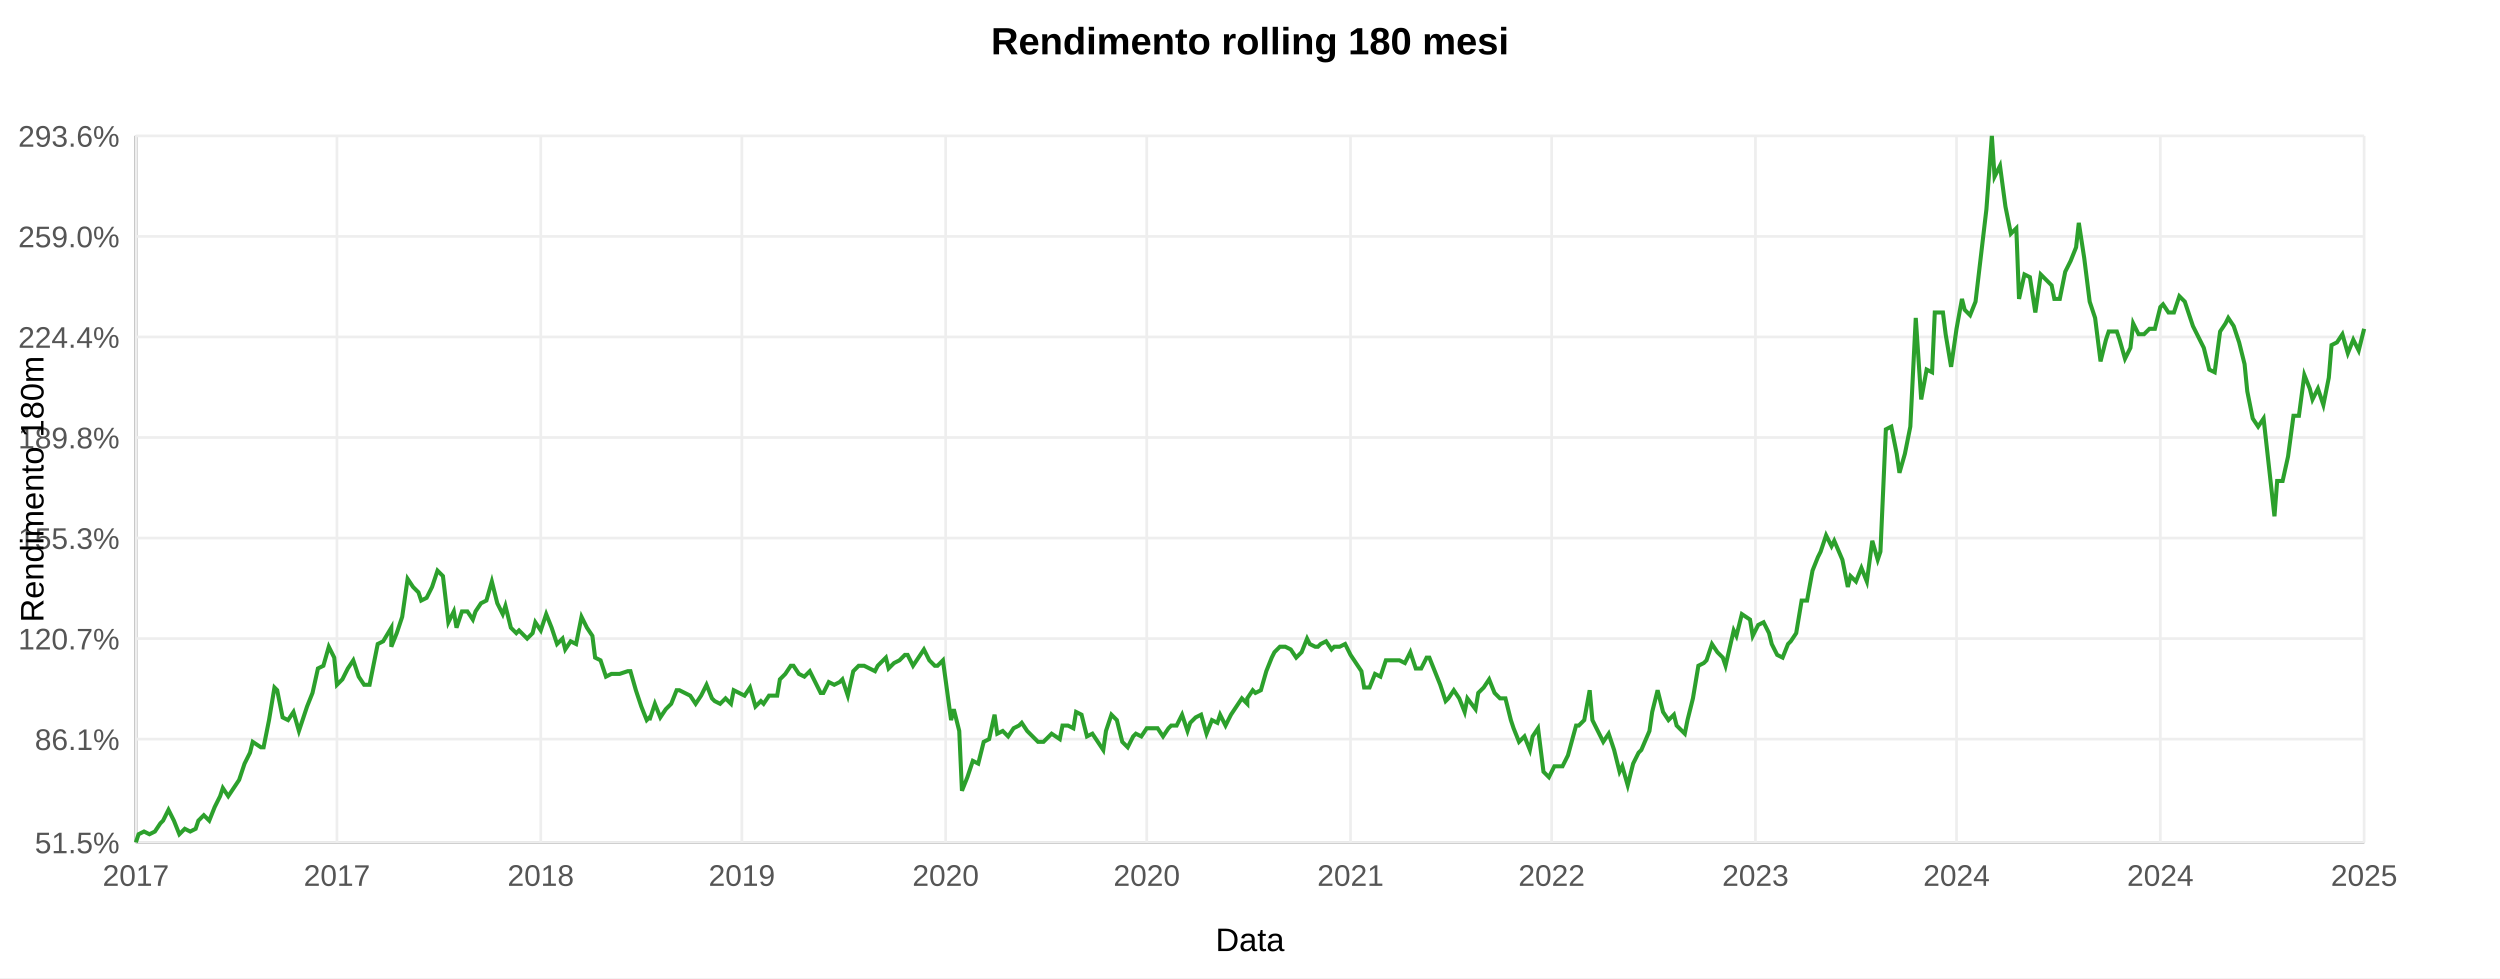
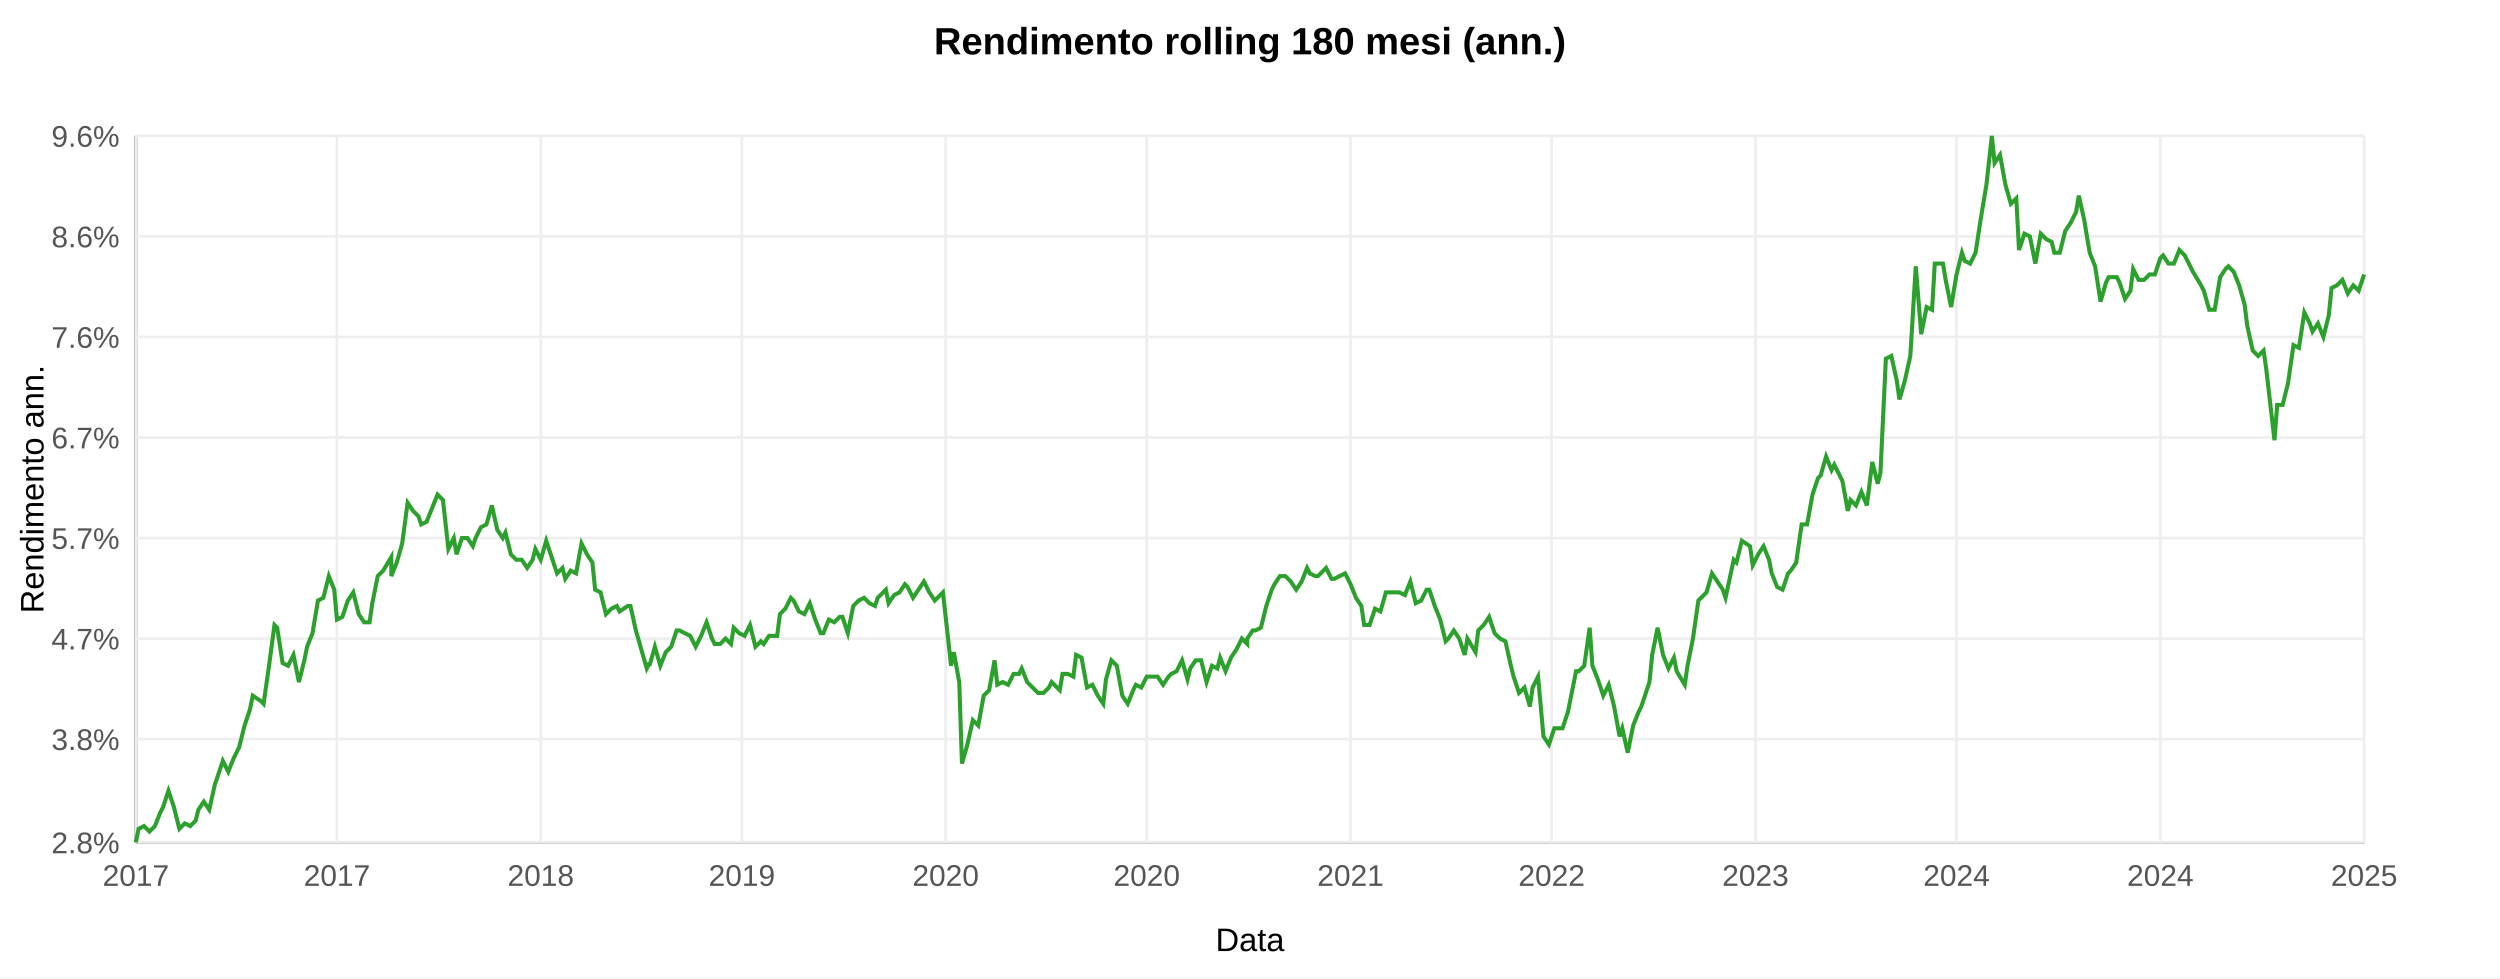
<svg xmlns="http://www.w3.org/2000/svg" width="920" height="360">
  <rect x="0" y="0" width="920" height="360" fill="white" stroke="none" />
  <line x1="50" y1="310" x2="870" y2="310" stroke="#444" stroke-width="1" />
  <line x1="50" y1="50" x2="50" y2="310" stroke="#444" stroke-width="1" />
  <line x1="50" y1="310" x2="870" y2="310" stroke="#eee" stroke-width="1" />
-   <text x="44" y="314" font-size="11" fill="#555" text-anchor="end" font-family="Arial, Helvetica, sans-serif">51.5%</text>
+   <text x="44" y="314" font-size="11" fill="#555" text-anchor="end" font-family="Arial, Helvetica, sans-serif">2.8%</text>
  <line x1="50" y1="272" x2="870" y2="272" stroke="#eee" stroke-width="1" />
-   <text x="44" y="276" font-size="11" fill="#555" text-anchor="end" font-family="Arial, Helvetica, sans-serif">86.1%</text>
+   <text x="44" y="276" font-size="11" fill="#555" text-anchor="end" font-family="Arial, Helvetica, sans-serif">3.8%</text>
  <line x1="50" y1="235" x2="870" y2="235" stroke="#eee" stroke-width="1" />
-   <text x="44" y="239" font-size="11" fill="#555" text-anchor="end" font-family="Arial, Helvetica, sans-serif">120.7%</text>
+   <text x="44" y="239" font-size="11" fill="#555" text-anchor="end" font-family="Arial, Helvetica, sans-serif">4.7%</text>
  <line x1="50" y1="198" x2="870" y2="198" stroke="#eee" stroke-width="1" />
-   <text x="44" y="202" font-size="11" fill="#555" text-anchor="end" font-family="Arial, Helvetica, sans-serif">155.3%</text>
+   <text x="44" y="202" font-size="11" fill="#555" text-anchor="end" font-family="Arial, Helvetica, sans-serif">5.7%</text>
  <line x1="50" y1="161" x2="870" y2="161" stroke="#eee" stroke-width="1" />
-   <text x="44" y="165" font-size="11" fill="#555" text-anchor="end" font-family="Arial, Helvetica, sans-serif">189.8%</text>
+   <text x="44" y="165" font-size="11" fill="#555" text-anchor="end" font-family="Arial, Helvetica, sans-serif">6.7%</text>
  <line x1="50" y1="124" x2="870" y2="124" stroke="#eee" stroke-width="1" />
-   <text x="44" y="128" font-size="11" fill="#555" text-anchor="end" font-family="Arial, Helvetica, sans-serif">224.4%</text>
+   <text x="44" y="128" font-size="11" fill="#555" text-anchor="end" font-family="Arial, Helvetica, sans-serif">7.6%</text>
  <line x1="50" y1="87" x2="870" y2="87" stroke="#eee" stroke-width="1" />
-   <text x="44" y="91" font-size="11" fill="#555" text-anchor="end" font-family="Arial, Helvetica, sans-serif">259.0%</text>
+   <text x="44" y="91" font-size="11" fill="#555" text-anchor="end" font-family="Arial, Helvetica, sans-serif">8.6%</text>
  <line x1="50" y1="50" x2="870" y2="50" stroke="#eee" stroke-width="1" />
-   <text x="44" y="54" font-size="11" fill="#555" text-anchor="end" font-family="Arial, Helvetica, sans-serif">293.6%</text>
+   <text x="44" y="54" font-size="11" fill="#555" text-anchor="end" font-family="Arial, Helvetica, sans-serif">9.6%</text>
  <line x1="50" y1="310" x2="50" y2="50" stroke="#eee" stroke-width="1" />
  <text x="50" y="326" font-size="11" fill="#555" text-anchor="middle" font-family="Arial, Helvetica, sans-serif">2017</text>
  <line x1="124" y1="310" x2="124" y2="50" stroke="#eee" stroke-width="1" />
  <text x="124" y="326" font-size="11" fill="#555" text-anchor="middle" font-family="Arial, Helvetica, sans-serif">2017</text>
  <line x1="199" y1="310" x2="199" y2="50" stroke="#eee" stroke-width="1" />
  <text x="199" y="326" font-size="11" fill="#555" text-anchor="middle" font-family="Arial, Helvetica, sans-serif">2018</text>
  <line x1="273" y1="310" x2="273" y2="50" stroke="#eee" stroke-width="1" />
  <text x="273" y="326" font-size="11" fill="#555" text-anchor="middle" font-family="Arial, Helvetica, sans-serif">2019</text>
  <line x1="348" y1="310" x2="348" y2="50" stroke="#eee" stroke-width="1" />
  <text x="348" y="326" font-size="11" fill="#555" text-anchor="middle" font-family="Arial, Helvetica, sans-serif">2020</text>
  <line x1="422" y1="310" x2="422" y2="50" stroke="#eee" stroke-width="1" />
  <text x="422" y="326" font-size="11" fill="#555" text-anchor="middle" font-family="Arial, Helvetica, sans-serif">2020</text>
  <line x1="497" y1="310" x2="497" y2="50" stroke="#eee" stroke-width="1" />
  <text x="497" y="326" font-size="11" fill="#555" text-anchor="middle" font-family="Arial, Helvetica, sans-serif">2021</text>
  <line x1="571" y1="310" x2="571" y2="50" stroke="#eee" stroke-width="1" />
  <text x="571" y="326" font-size="11" fill="#555" text-anchor="middle" font-family="Arial, Helvetica, sans-serif">2022</text>
  <line x1="646" y1="310" x2="646" y2="50" stroke="#eee" stroke-width="1" />
  <text x="646" y="326" font-size="11" fill="#555" text-anchor="middle" font-family="Arial, Helvetica, sans-serif">2023</text>
  <line x1="720" y1="310" x2="720" y2="50" stroke="#eee" stroke-width="1" />
  <text x="720" y="326" font-size="11" fill="#555" text-anchor="middle" font-family="Arial, Helvetica, sans-serif">2024</text>
  <line x1="795" y1="310" x2="795" y2="50" stroke="#eee" stroke-width="1" />
  <text x="795" y="326" font-size="11" fill="#555" text-anchor="middle" font-family="Arial, Helvetica, sans-serif">2024</text>
  <line x1="870" y1="310" x2="870" y2="50" stroke="#eee" stroke-width="1" />
  <text x="870" y="326" font-size="11" fill="#555" text-anchor="middle" font-family="Arial, Helvetica, sans-serif">2025</text>
-   <polyline fill="none" stroke="#2ca02c" stroke-width="1.5" points="50,310 51,307 53,306 55,307 57,306 59,303 60,302 62,298 64,302 66,307 68,305 70,306 72,305 73,302 75,300 77,302 79,297 81,293 82,290 84,293 86,290 88,287 90,281 92,277 93,273 96,275 97,275 99,265 101,253 102,254 104,264 106,265 108,262 110,269 112,263 113,260 115,255 117,246 119,245 121,238 123,242 124,252 126,250 128,246 130,243 132,249 134,252 136,252 137,247 139,237 141,236 144,231 144,238 146,233 148,227 150,213 152,216 154,218 155,221 157,220 159,216 161,210 163,212 165,229 167,225 168,231 170,225 172,225 174,228 175,225 177,222 179,221 181,214 183,222 185,226 186,223 188,231 190,233 191,232 192,233 194,235 196,233 197,229 199,232 201,226 203,231 205,237 207,235 208,239 210,236 212,237 214,227 216,231 218,234 219,242 221,243 223,249 225,248 227,248 228,248 231,247 232,247 234,254 236,260 238,265 239,264 239,265 241,259 243,264 245,261 247,259 249,254 250,254 252,255 254,256 256,259 258,256 260,252 262,257 263,258 265,259 267,257 269,259 270,254 272,255 274,256 276,253 278,260 280,258 281,259 283,256 286,256 287,250 289,248 291,245 292,245 294,248 296,249 298,247 300,251 302,255 303,255 305,251 307,252 309,251 310,250 312,256 314,247 316,245 318,245 320,246 322,247 323,245 326,242 327,246 329,244 331,243 333,241 334,241 336,245 338,242 340,239 342,243 344,245 345,245 347,243 350,265 351,261 353,269 354,291 356,286 358,280 360,281 362,273 364,272 366,263 367,270 369,269 371,271 373,268 375,267 376,266 378,269 380,271 382,273 384,273 386,271 387,270 390,272 391,267 393,267 395,268 396,262 398,263 400,271 402,270 404,273 406,276 407,269 409,263 411,265 413,273 415,275 417,271 418,270 420,271 422,268 424,268 426,268 428,271 430,268 431,267 433,267 435,263 437,269 438,266 440,264 442,263 444,270 446,265 448,266 449,263 451,267 453,263 455,260 457,257 459,259 459,257 461,254 462,255 464,254 466,247 468,242 469,240 471,238 473,238 475,239 477,242 479,240 481,235 482,237 484,238 485,238 486,237 488,236 490,239 491,238 493,238 495,237 497,241 499,244 501,247 502,253 504,253 506,248 508,249 510,243 512,243 513,243 515,243 517,244 519,240 521,246 523,246 525,242 526,242 528,247 530,252 532,258 533,257 535,254 537,257 539,262 540,257 543,261 544,255 546,253 548,250 550,255 552,257 554,257 556,265 557,268 559,273 561,271 563,276 564,271 566,268 568,284 570,286 572,282 574,282 575,282 577,278 580,267 581,267 583,265 585,254 586,265 588,269 590,273 592,270 594,276 596,284 597,282 599,289 601,281 603,277 604,276 607,269 608,262 610,254 612,262 614,265 616,263 617,267 620,270 621,265 623,257 625,245 627,244 628,243 630,237 632,240 634,242 635,245 638,232 639,234 641,226 644,228 645,234 647,230 649,229 651,233 652,237 654,241 656,242 658,237 659,236 661,233 663,221 665,221 667,210 669,205 670,203 672,197 674,201 675,199 678,206 680,216 681,212 683,214 685,209 687,214 689,199 691,206 692,203 694,158 696,157 698,167 699,174 701,167 703,157 705,117 707,147 709,136 711,137 712,115 715,115 716,123 718,135 720,121 722,110 723,114 725,116 727,111 729,94 731,77 733,50 734,65 736,61 738,76 740,86 742,84 743,110 745,101 747,102 749,115 751,101 753,103 755,105 756,110 758,110 760,100 762,96 764,91 765,82 767,95 769,111 771,117 773,133 775,125 776,122 779,122 780,125 782,132 784,128 785,119 787,123 789,123 791,121 793,121 795,113 796,112 798,115 800,115 802,109 804,111 806,117 807,120 810,126 811,128 813,136 815,137 817,122 819,119 820,117 822,120 824,126 826,134 827,144 829,154 831,157 833,154 834,163 837,190 838,177 840,177 842,168 844,153 846,153 848,138 850,143 851,147 853,143 855,149 857,139 858,127 860,126 862,123 864,130 866,125 868,129 870,121" />
-   <text x="460" y="20" font-size="14" font-weight="bold" text-anchor="middle" font-family="Arial, Helvetica, sans-serif">Rendimento rolling 180 mesi</text>
+   <polyline fill="none" stroke="#2ca02c" stroke-width="1.5" points="50,310 51,305 53,304 55,306 57,304 59,299 60,297 62,291 64,297 66,305 68,303 70,304 72,302 73,298 75,295 77,298 79,289 81,283 82,280 84,284 86,279 88,275 90,267 92,261 93,256 96,258 97,259 99,245 101,230 102,231 104,244 106,245 108,241 110,251 112,243 113,238 115,233 117,221 119,220 121,212 123,217 124,228 126,227 128,221 130,218 132,226 134,229 136,229 137,222 139,212 141,210 144,205 144,212 146,207 148,200 150,185 152,188 154,190 155,193 157,192 159,187 161,182 163,184 165,202 167,198 168,204 170,198 172,198 174,201 175,198 177,194 179,193 181,186 183,195 185,198 186,196 188,204 190,206 191,206 192,206 194,209 196,206 197,202 199,206 201,199 203,205 205,211 207,209 208,213 210,210 212,211 214,200 216,204 218,207 219,217 221,218 223,226 225,224 227,223 228,225 231,223 232,223 234,232 236,239 238,246 239,244 239,245 241,238 243,245 245,240 247,238 249,232 250,232 252,233 254,234 256,238 258,234 260,229 262,235 263,237 265,237 267,235 269,237 270,231 272,233 274,234 276,230 278,238 280,236 281,237 283,234 286,234 287,226 289,224 291,220 292,221 294,225 296,226 298,222 300,228 302,233 303,233 305,228 307,229 309,227 310,227 312,233 314,223 316,221 318,220 320,222 322,223 323,220 326,217 327,222 329,219 331,218 333,215 334,216 336,220 338,217 340,214 342,218 344,221 345,220 347,218 350,245 351,240 353,251 354,281 356,274 358,265 360,267 362,256 364,254 366,243 367,252 369,251 371,252 373,248 375,248 376,246 378,251 380,253 382,255 384,255 386,253 387,251 390,254 391,248 393,248 395,249 396,241 398,242 400,253 402,252 404,256 406,259 407,250 409,243 411,245 413,256 415,259 417,254 418,252 420,253 422,249 424,249 426,249 428,252 430,249 431,248 433,247 435,243 437,250 438,246 440,243 442,243 444,251 446,245 448,246 449,242 451,247 453,242 455,239 457,235 459,237 459,235 461,232 462,232 464,231 466,223 468,217 469,215 471,212 473,212 475,214 477,217 479,214 481,209 482,211 484,212 485,212 486,211 488,209 490,213 491,213 493,212 495,211 497,215 499,220 501,223 502,230 504,230 506,224 508,225 510,218 512,218 513,218 515,218 517,219 519,214 521,222 523,221 525,217 526,217 528,223 530,228 532,236 533,235 535,232 537,235 539,241 540,235 543,240 544,232 546,230 548,227 550,233 552,235 554,236 556,245 557,249 559,255 561,253 563,260 564,253 566,249 568,271 570,274 572,268 574,268 575,268 577,262 580,247 581,247 583,245 585,231 586,245 588,250 590,256 592,252 594,260 596,271 597,268 599,277 601,267 603,262 604,260 607,251 608,241 610,231 612,241 614,246 616,242 617,247 620,252 621,245 623,235 625,221 627,219 628,218 630,211 632,214 634,217 635,220 638,206 639,207 641,199 644,201 645,208 647,204 649,201 651,206 652,211 654,216 656,217 658,211 659,210 661,207 663,193 665,193 667,182 669,176 670,175 672,168 674,173 675,171 678,177 680,188 681,184 683,186 685,181 687,186 689,170 691,178 692,174 694,132 696,131 698,140 699,147 701,140 703,131 705,98 707,123 709,113 711,114 712,97 715,97 716,103 718,113 720,101 722,93 723,96 725,97 727,93 729,80 731,68 733,50 734,60 736,57 738,68 740,75 742,73 743,92 745,86 747,87 749,97 751,86 753,88 755,89 756,93 758,93 760,85 762,82 764,78 765,72 767,81 769,93 771,98 773,111 775,104 776,102 779,102 780,104 782,110 784,107 785,99 787,103 789,103 791,101 793,101 795,95 796,94 798,97 800,97 802,92 804,94 806,98 807,100 810,105 811,107 813,114 815,114 817,102 819,99 820,98 822,100 824,105 826,112 827,120 829,129 831,131 833,129 834,136 837,162 838,149 840,149 842,141 844,127 846,128 848,115 850,119 851,122 853,119 855,124 857,116 858,106 860,105 862,103 864,108 866,105 868,107 870,101" />
+   <text x="460" y="20" font-size="14" font-weight="bold" text-anchor="middle" font-family="Arial, Helvetica, sans-serif">Rendimento rolling 180 mesi (ann.)</text>
  <text x="460" y="350" font-size="12" text-anchor="middle" font-family="Arial, Helvetica, sans-serif">Data</text>
-   <text x="16" y="180" font-size="12" text-anchor="middle" transform="rotate(-90 16,180)" font-family="Arial, Helvetica, sans-serif">Rendimento 180m</text>
+   <text x="16" y="180" font-size="12" text-anchor="middle" transform="rotate(-90 16,180)" font-family="Arial, Helvetica, sans-serif">Rendimento ann.</text>
</svg>
